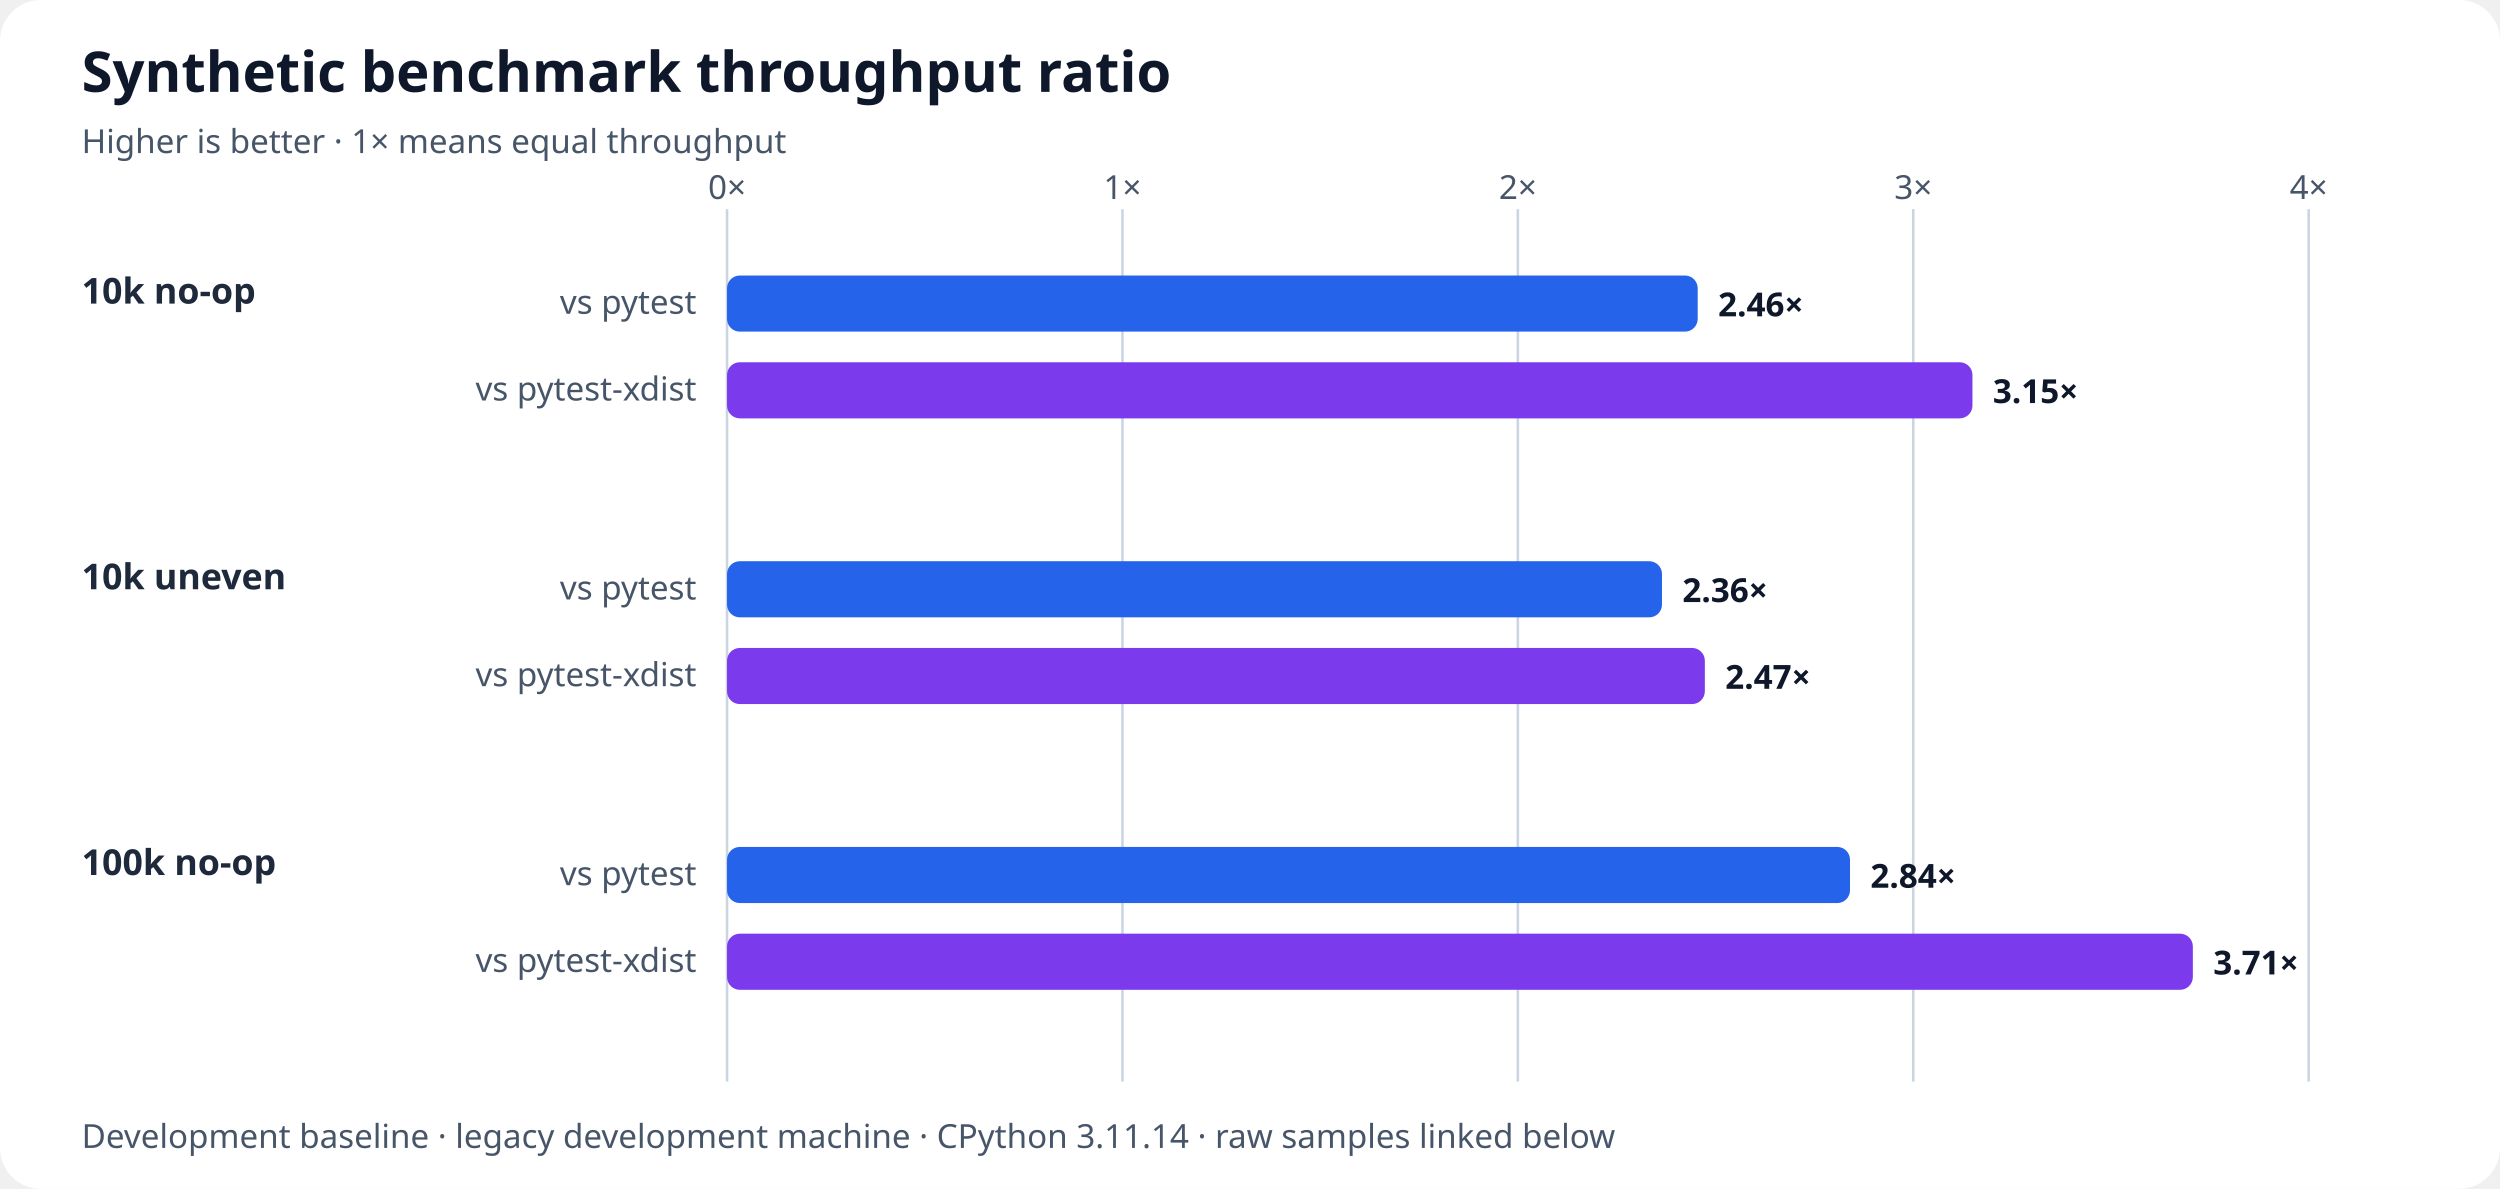
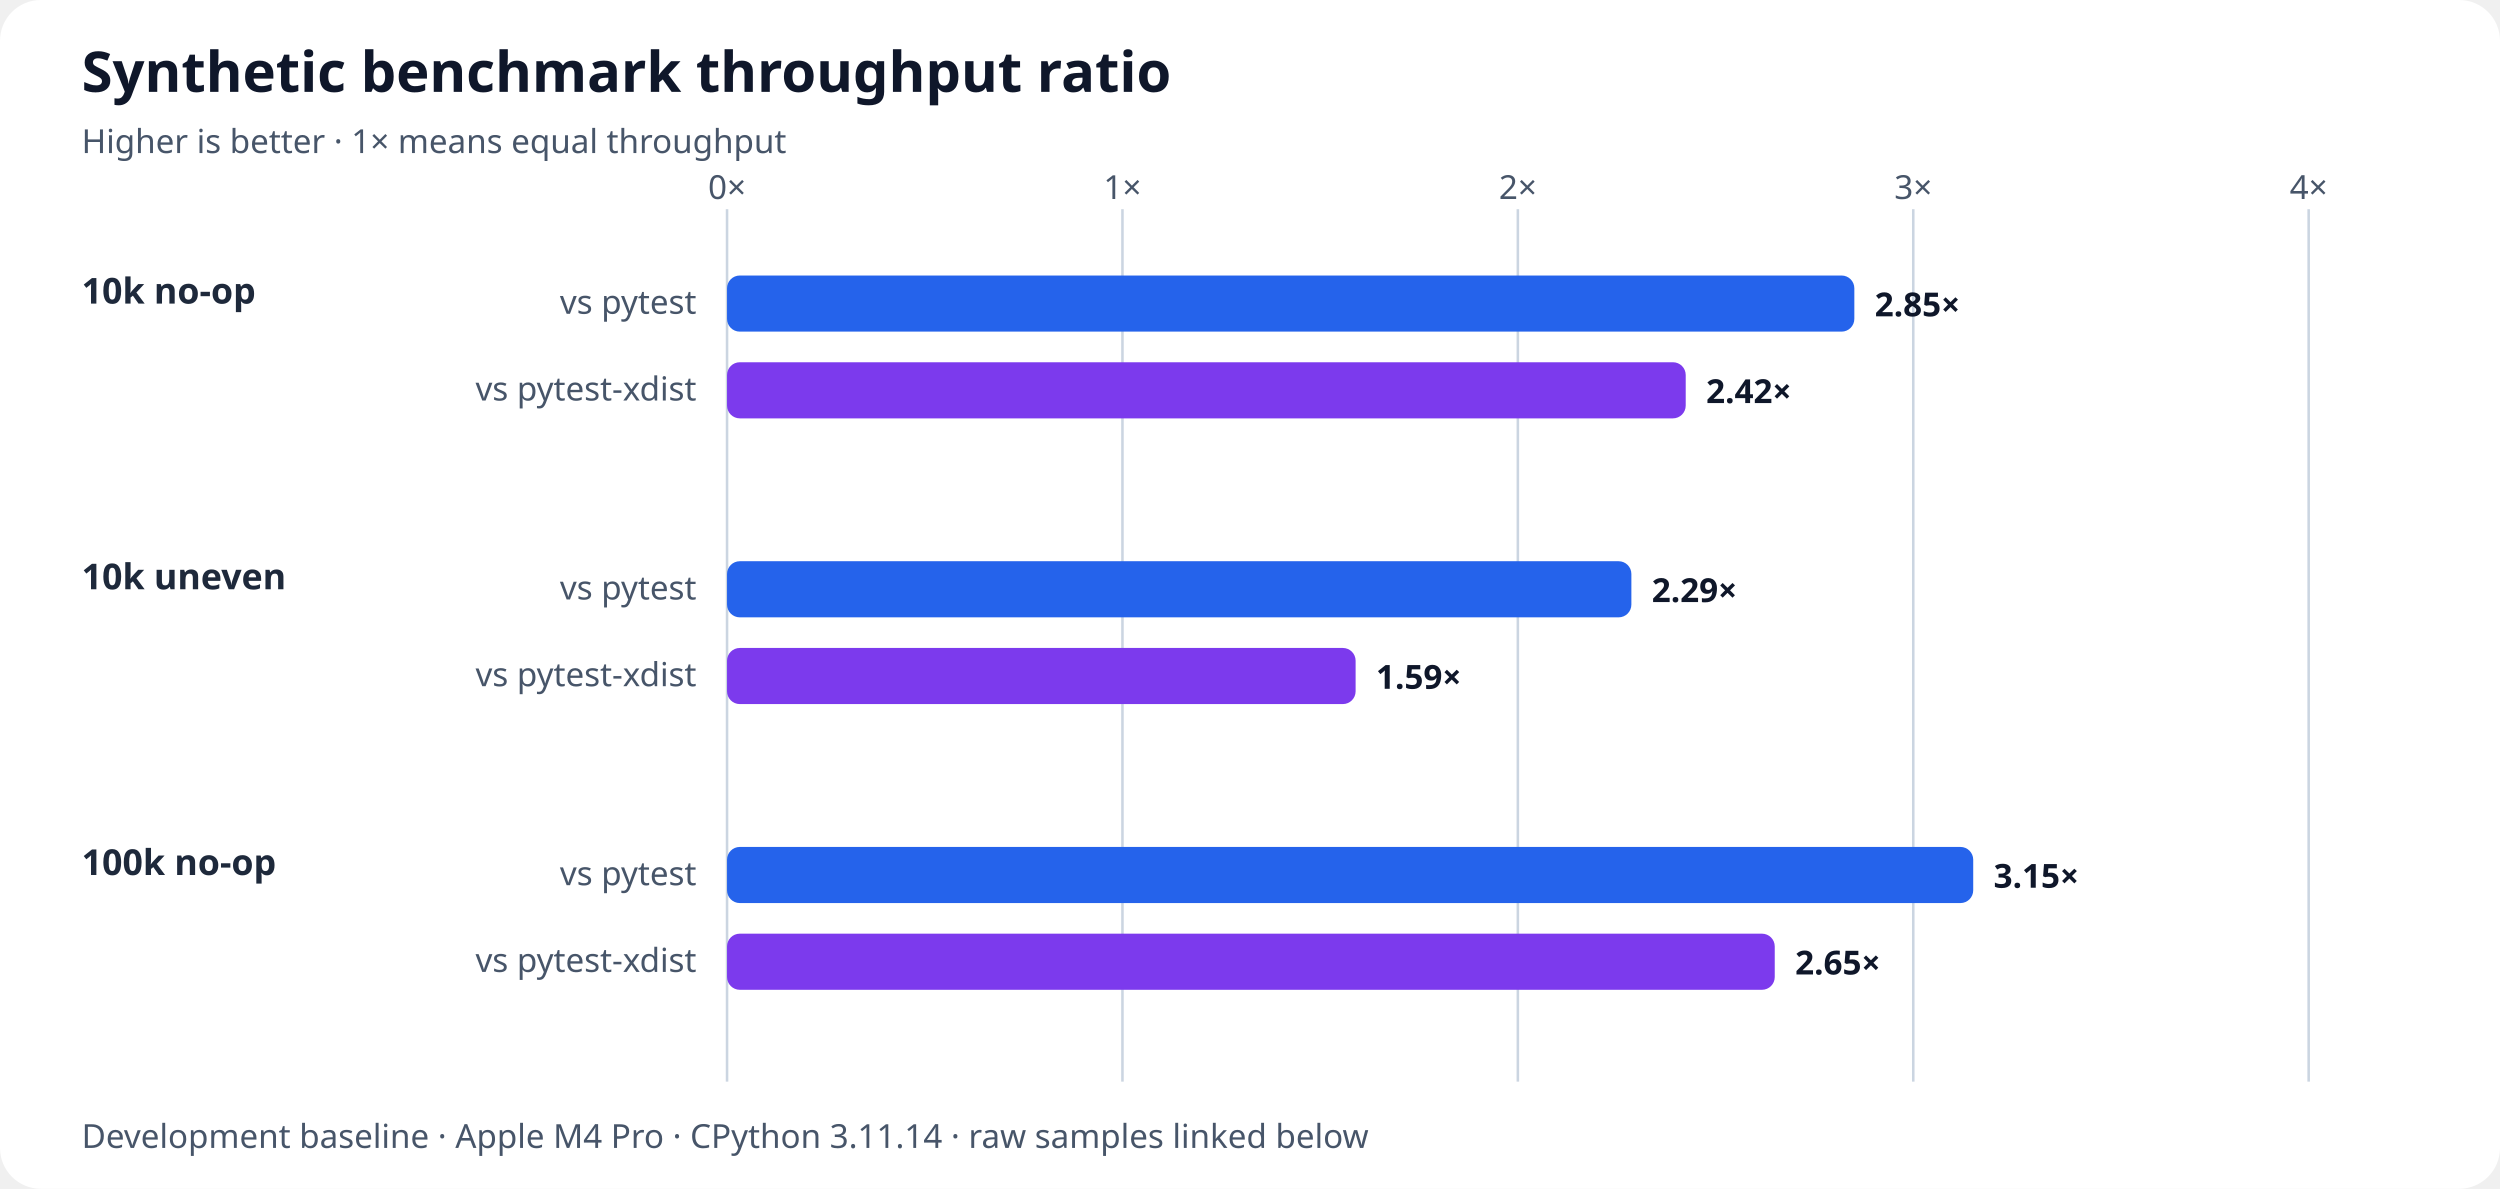
<svg xmlns="http://www.w3.org/2000/svg" width="980" height="466" viewBox="0 0 980 466" role="img" aria-labelledby="title description">
  <style>.title{font:700 22px system-ui,sans-serif;fill:#0f172a}.subtitle,.tick,.legend{font:13px system-ui,sans-serif;fill:#475569}.label{font:600 14px system-ui,sans-serif;fill:#1e293b}.value{font:700 13px system-ui,sans-serif;fill:#0f172a}.grid{stroke:#cbd5e1;stroke-width:1}</style>
  <rect width="980" height="100%" rx="16" fill="#ffffff" />
  <text class="title" x="32" y="36">Synthetic benchmark throughput ratio</text>
  <text class="subtitle" x="32" y="60">Higher is better · 1× means equal throughput</text>
  <line class="grid" x1="285.0" y1="82" x2="285.0" y2="424" />
  <text class="tick" x="285.0" y="78" text-anchor="middle">0×</text>
  <line class="grid" x1="440.0" y1="82" x2="440.0" y2="424" />
  <text class="tick" x="440.0" y="78" text-anchor="middle">1×</text>
  <line class="grid" x1="595.0" y1="82" x2="595.0" y2="424" />
  <text class="tick" x="595.0" y="78" text-anchor="middle">2×</text>
  <line class="grid" x1="750.0" y1="82" x2="750.0" y2="424" />
  <text class="tick" x="750.0" y="78" text-anchor="middle">3×</text>
  <line class="grid" x1="905.0" y1="82" x2="905.0" y2="424" />
  <text class="tick" x="905.0" y="78" text-anchor="middle">4×</text>
  <text class="label" x="32" y="119">10k no-op</text>
  <text class="legend" x="273" y="123" text-anchor="end">vs pytest</text>
-   <rect x="285" y="108" width="380.5" height="22" rx="5" fill="#2563eb" />
-   <text class="value" x="673.5" y="124">2.46×</text>
+   <rect x="285" y="108" width="441.9" height="22" rx="5" fill="#2563eb" />
+   <text class="value" x="734.9" y="124">2.85×</text>
  <text class="legend" x="273" y="157" text-anchor="end">vs pytest-xdist</text>
-   <rect x="285" y="142" width="488.2" height="22" rx="5" fill="#7c3aed" />
-   <text class="value" x="781.2" y="158">3.15×</text>
+   <rect x="285" y="142" width="375.8" height="22" rx="5" fill="#7c3aed" />
+   <text class="value" x="668.8" y="158">2.42×</text>
  <text class="label" x="32" y="231">10k uneven</text>
  <text class="legend" x="273" y="235" text-anchor="end">vs pytest</text>
-   <rect x="285" y="220" width="366.5" height="22" rx="5" fill="#2563eb" />
-   <text class="value" x="659.5" y="236">2.36×</text>
+   <rect x="285" y="220" width="354.5" height="22" rx="5" fill="#2563eb" />
+   <text class="value" x="647.5" y="236">2.29×</text>
  <text class="legend" x="273" y="269" text-anchor="end">vs pytest-xdist</text>
-   <rect x="285" y="254" width="383.3" height="22" rx="5" fill="#7c3aed" />
-   <text class="value" x="676.3" y="270">2.47×</text>
+   <rect x="285" y="254" width="246.4" height="22" rx="5" fill="#7c3aed" />
+   <text class="value" x="539.4" y="270">1.59×</text>
  <text class="label" x="32" y="343">100k no-op</text>
  <text class="legend" x="273" y="347" text-anchor="end">vs pytest</text>
-   <rect x="285" y="332" width="440.2" height="22" rx="5" fill="#2563eb" />
-   <text class="value" x="733.2" y="348">2.84×</text>
+   <rect x="285" y="332" width="488.5" height="22" rx="5" fill="#2563eb" />
+   <text class="value" x="781.5" y="348">3.15×</text>
  <text class="legend" x="273" y="381" text-anchor="end">vs pytest-xdist</text>
-   <rect x="285" y="366" width="574.6" height="22" rx="5" fill="#7c3aed" />
-   <text class="value" x="867.6" y="382">3.71×</text>
-   <text class="subtitle" x="32" y="450">Development baseline · legacy development machine · CPython 3.11.14 · raw samples linked below</text>
+   <rect x="285" y="366" width="410.7" height="22" rx="5" fill="#7c3aed" />
+   <text class="value" x="703.7" y="382">2.65×</text>
+   <text class="subtitle" x="32" y="450">Development baseline · Apple M4 Pro · CPython 3.11.14 · raw samples linked below</text>
</svg>
